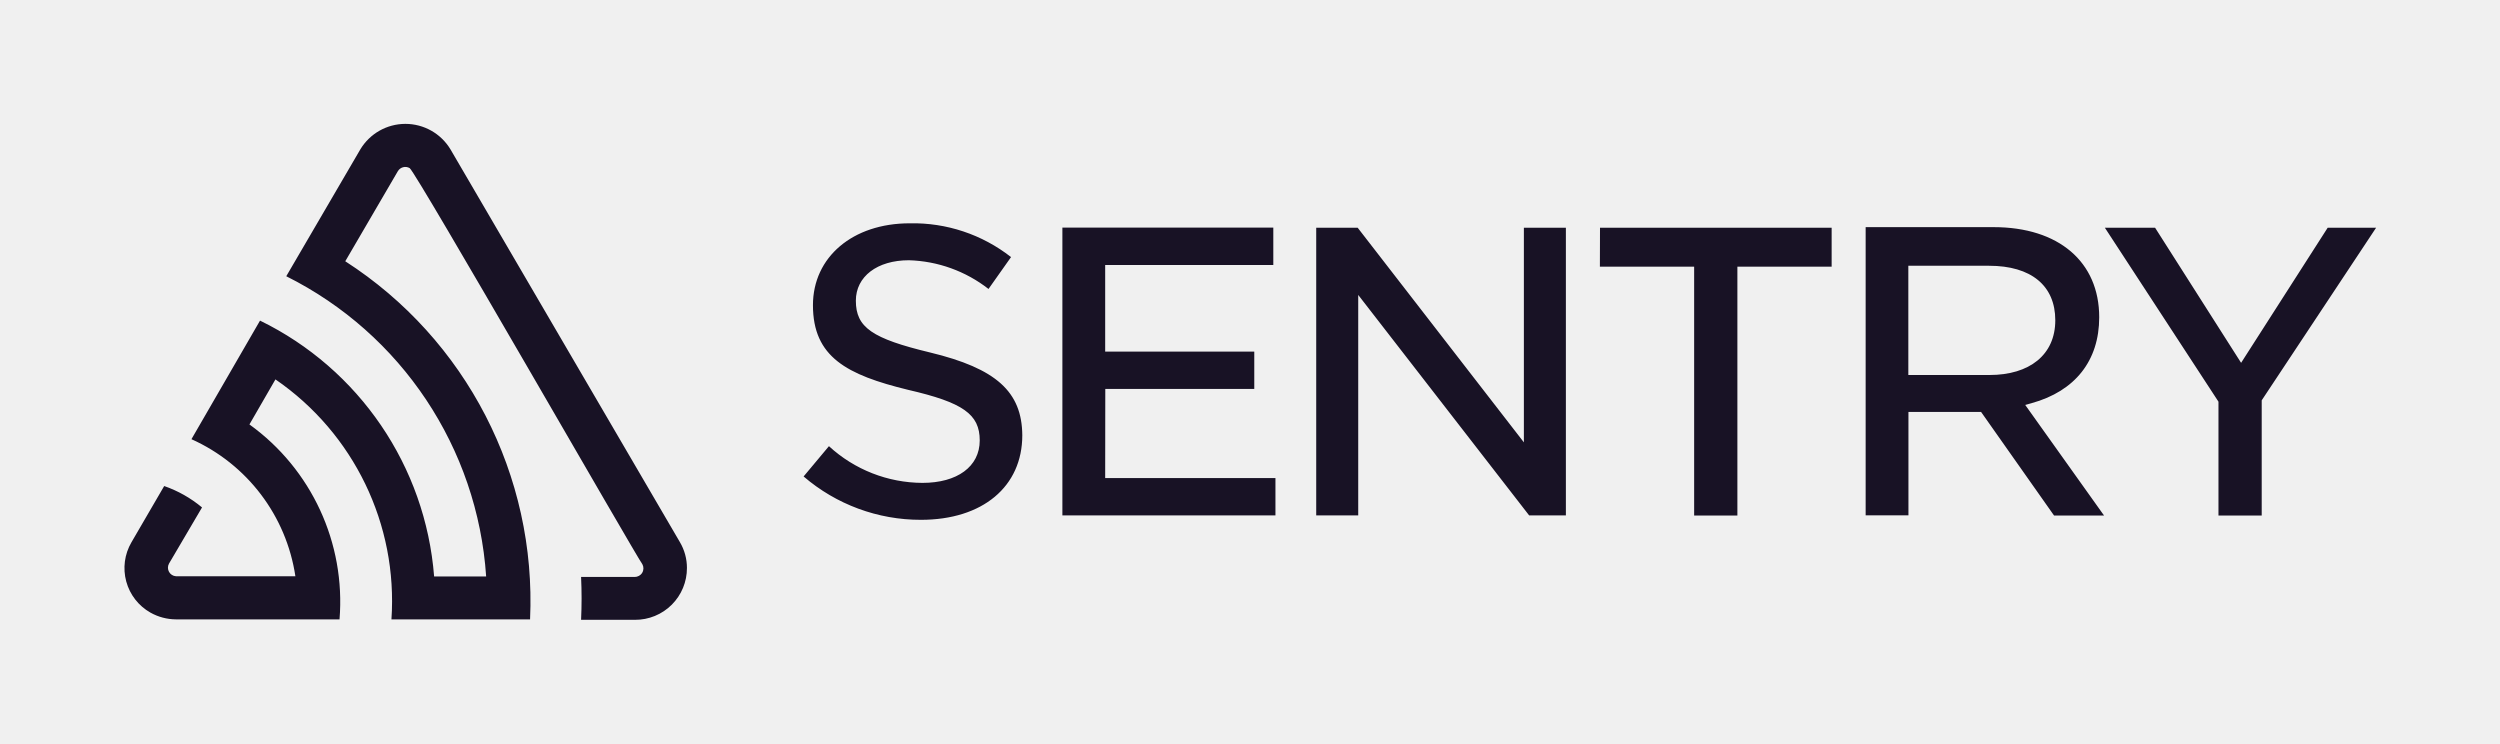
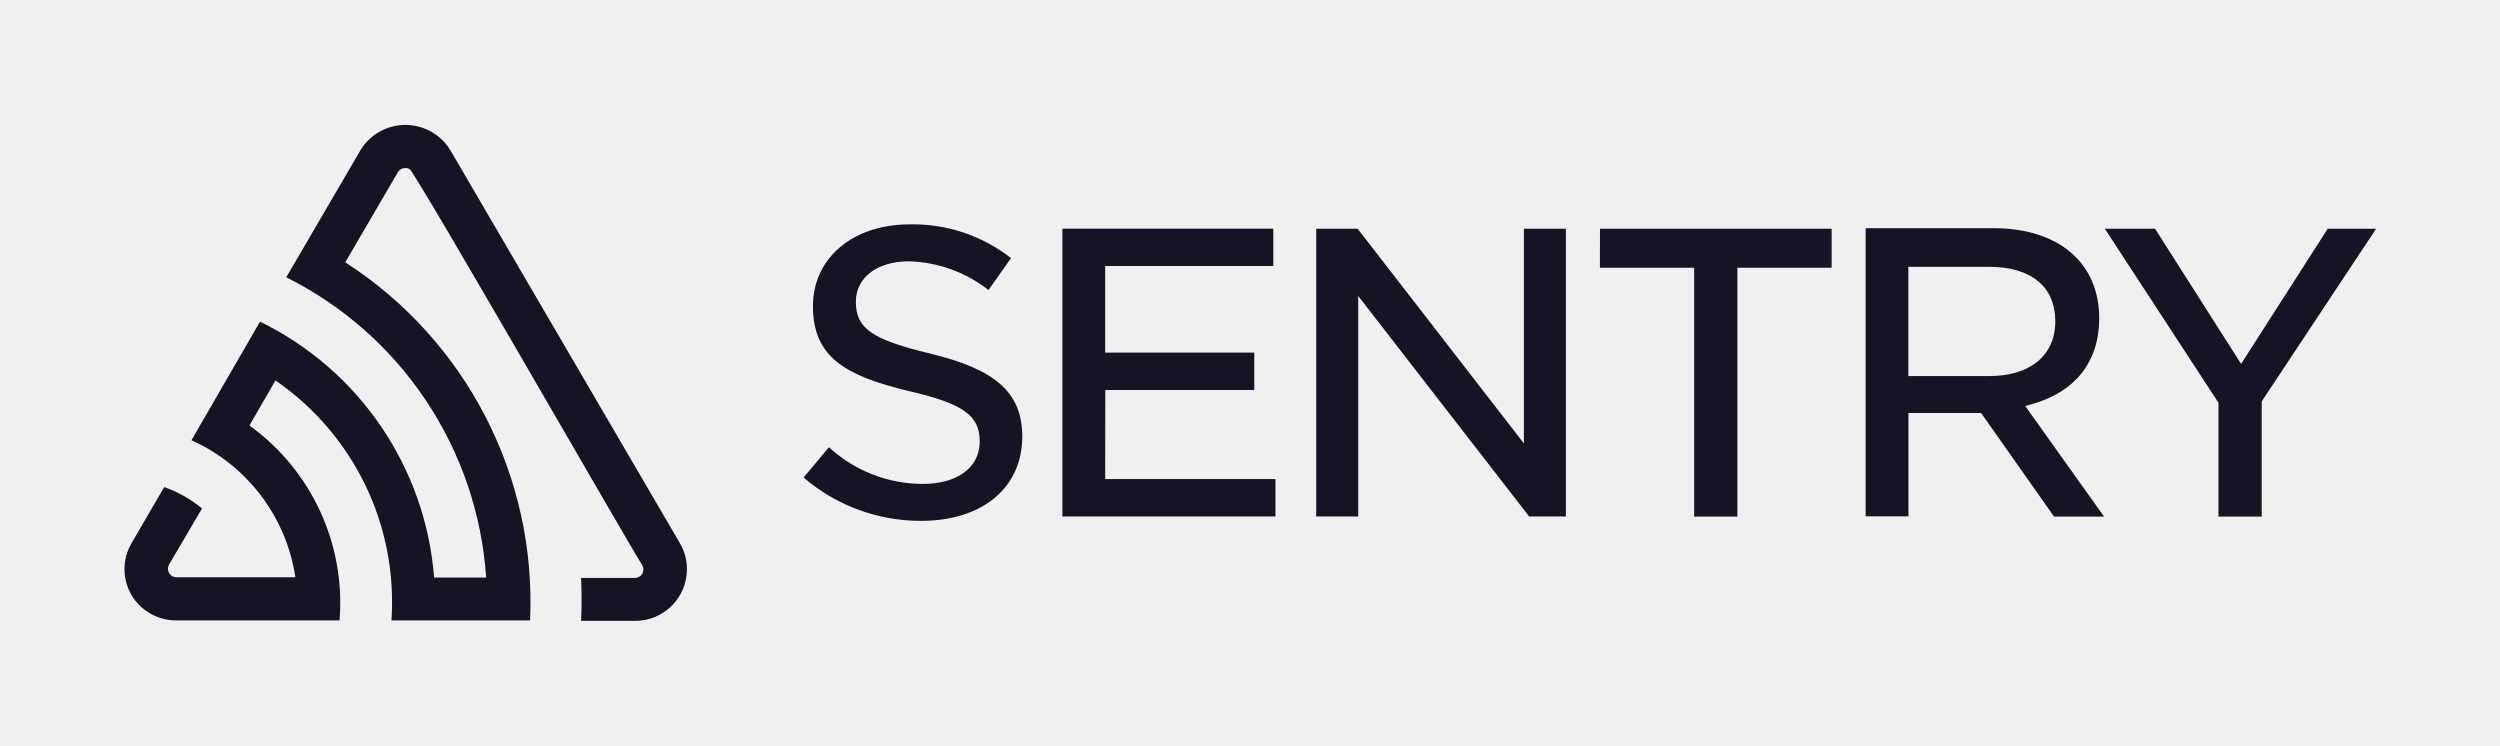
- <svg xmlns="http://www.w3.org/2000/svg" viewBox="0 0 222 66">
+ <svg xmlns="http://www.w3.org/2000/svg" width="161" height="48" viewBox="0 0 222 66">
  <style>
    path { fill: #181225; }
    @media (prefers-color-scheme: dark) { path { fill: #ffffff; } }
  </style>
  <path d="M29,2.26a4.67,4.67,0,0,0-8,0L14.42,13.53A32.21,32.21,0,0,1,32.17,40.19H27.55A27.68,27.68,0,0,0,12.09,17.47L6,28a15.92,15.92,0,0,1,9.23,12.17H4.62A.76.76,0,0,1,4,39.06l2.94-5a10.74,10.74,0,0,0-3.36-1.9l-2.91,5a4.54,4.54,0,0,0,1.69,6.24A4.66,4.66,0,0,0,4.62,44H19.15a19.4,19.4,0,0,0-8-17.31l2.31-4A23.87,23.87,0,0,1,23.76,44H36.07a35.88,35.88,0,0,0-16.41-31.8l4.67-8a.77.77,0,0,1,1.05-.27c.53.29,20.29,34.77,20.66,35.17a.76.76,0,0,1-.68,1.13H40.6q.09,1.91,0,3.81h4.78A4.59,4.59,0,0,0,50,39.43a4.49,4.49,0,0,0-.62-2.28Z M124.32,28.28,109.56,9.22h-3.68V34.77h3.73V15.19l15.18,19.58h3.26V9.22h-3.73ZM87.15,23.54h13.23V20.22H87.14V12.53h14.93V9.21H83.34V34.77h18.92V31.45H87.14ZM71.59,20.3h0C66.44,19.06,65,18.08,65,15.7c0-2.14,1.89-3.59,4.71-3.59a12.06,12.06,0,0,1,7.07,2.55l2-2.83a14.1,14.1,0,0,0-9-3c-5.06,0-8.59,3-8.59,7.27,0,4.6,3,6.19,8.46,7.52C74.51,24.74,76,25.78,76,28.11s-2,3.77-5.09,3.77a12.34,12.34,0,0,1-8.3-3.26l-2.25,2.69a15.94,15.94,0,0,0,10.42,3.85c5.48,0,9-2.95,9-7.51C79.75,23.79,77.47,21.72,71.59,20.3ZM195.7,9.22l-7.69,12-7.64-12h-4.46L186,24.67V34.78h3.84V24.55L200,9.22Zm-64.63,3.46h8.37v22.1h3.84V12.68h8.37V9.22H131.08ZM169.41,24.8c3.86-1.07,6-3.77,6-7.63,0-4.91-3.59-8-9.38-8H154.67V34.76h3.8V25.58h6.45l6.48,9.2h4.44l-7-9.82Zm-10.95-2.5V12.6h7.17c3.74,0,5.88,1.77,5.88,4.84s-2.29,4.86-5.84,4.86Z" transform="translate(11, 11)" />
</svg>
